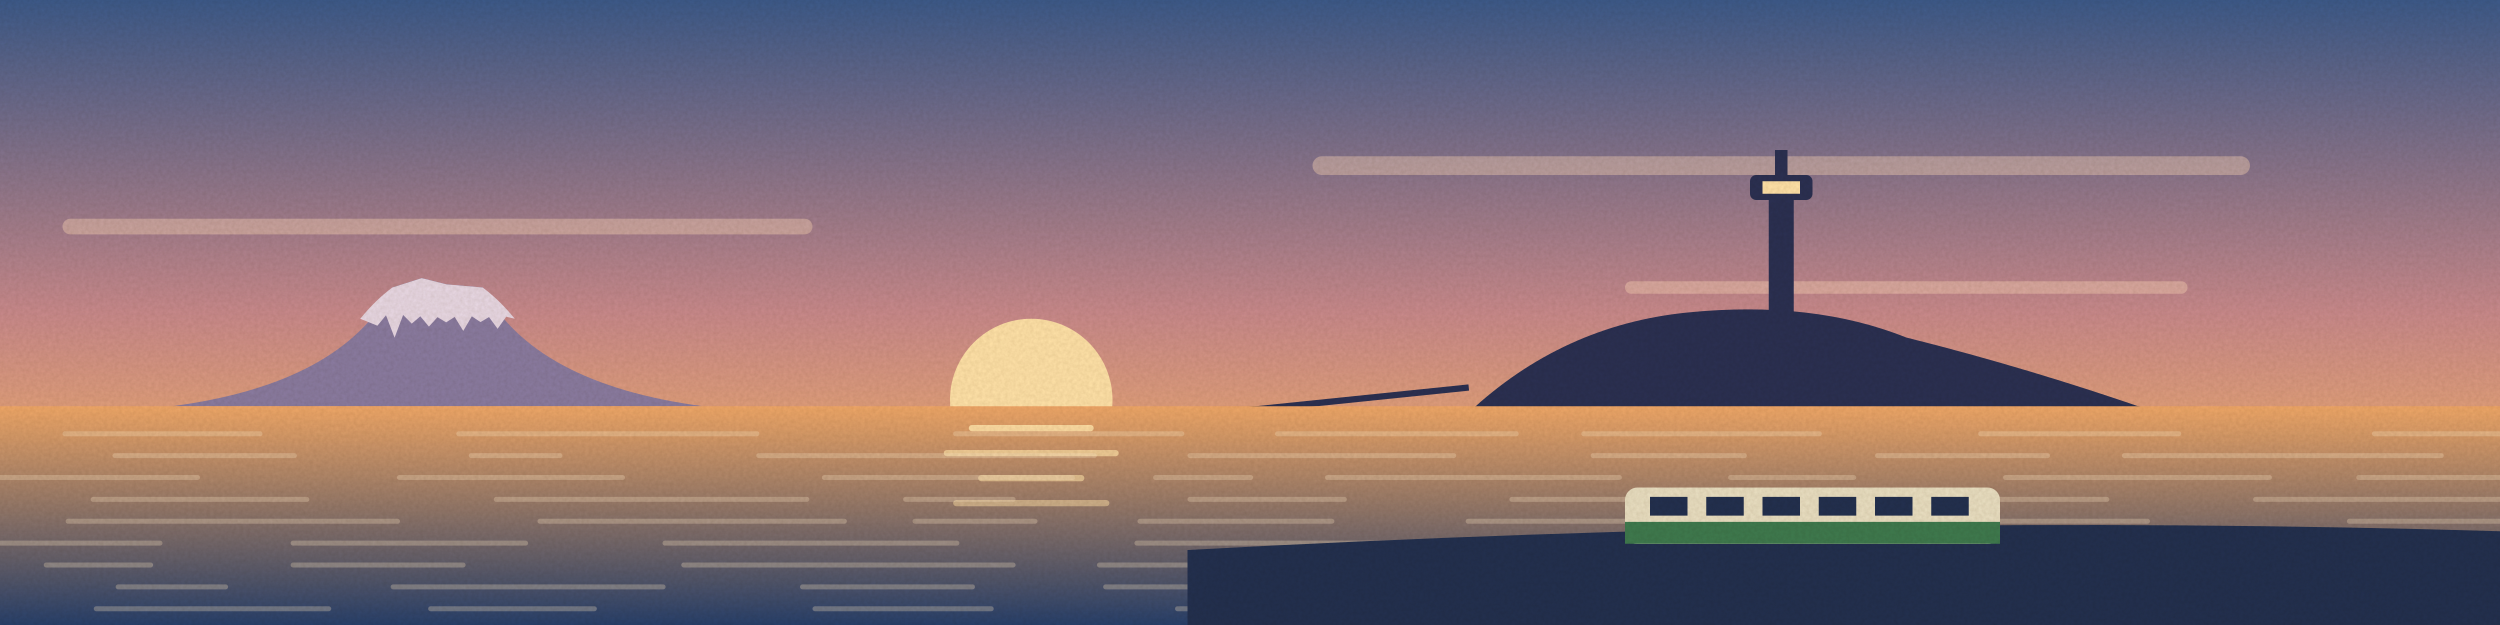
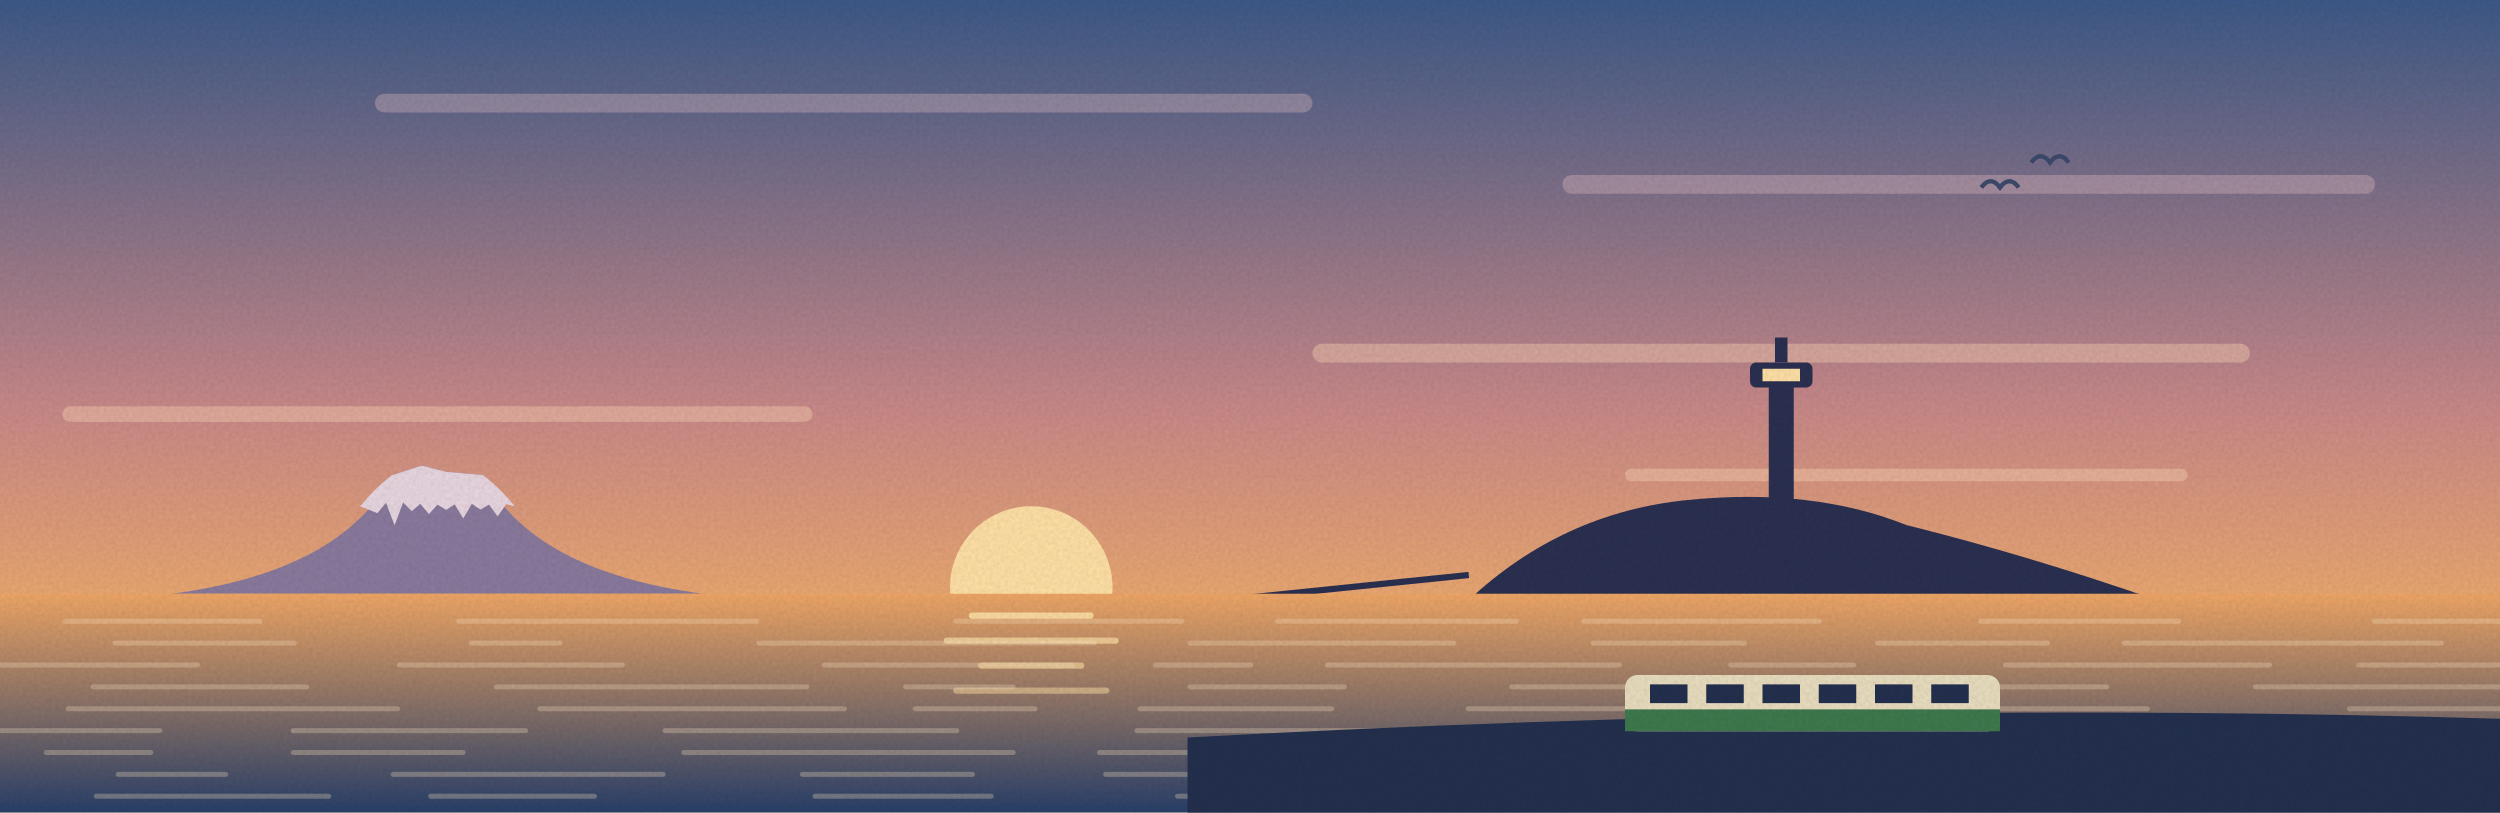
- <svg xmlns="http://www.w3.org/2000/svg" width="800" height="200" viewBox="0 0 800 200" preserveAspectRatio="xMidYMax slice">
+ <svg xmlns="http://www.w3.org/2000/svg" width="800" height="260" viewBox="0 -60 800 260" preserveAspectRatio="xMidYMax slice">
  <defs>
    <filter id="il-grain" x="0" y="0" width="100%" height="100%">
      <feTurbulence type="fractalNoise" baseFrequency=".85" numOctaves="2" stitchTiles="stitch" />
      <feColorMatrix type="matrix" values="0 0 0 0 .45  0 0 0 0 .38  0 0 0 0 .3  0 0 0 .55 0" />
    </filter>
    <linearGradient id="d8s" x1="0" y1="0" x2="0" y2="1">
      <stop offset="0" stop-color="#3d5a8a" />
      <stop offset="0.5" stop-color="#c98a8c" />
      <stop offset="0.8" stop-color="#f4b16c" />
      <stop offset="1" stop-color="#f9d69a" />
    </linearGradient>
    <linearGradient id="d8w" x1="0" y1="0" x2="0" y2="1">
      <stop offset="0" stop-color="#f0a868" />
      <stop offset="1" stop-color="#28406b" />
    </linearGradient>
  </defs>
-   <rect width="800" height="200" fill="url(#d8s)" />
+   <rect y="-60" width="800" height="260" fill="url(#d8s)" />
+   <g transform="translate(0 30)">
+     <rect x="120" y="-60" width="300" height="6" rx="3.0" fill="#e9c3c8" opacity="0.35" />
+     <rect x="500" y="-34" width="260" height="6" rx="3.0" fill="#e9c3c8" opacity="0.35" />
+     <path d="M634 -30 Q637 -34 640 -30 Q643 -34 646 -30" stroke="#3d4a6e" stroke-width="1.4" fill="none" />
+     <path d="M650 -38 Q653 -42 656 -38 Q659 -42 662 -38" stroke="#3d4a6e" stroke-width="1.4" fill="none" />
+   </g>
  <circle cx="330" cy="128" r="26" fill="#ffe2a8" />
  <path d="M55.0 130 Q109.4 122.8 125.55 92 L134.942 89 L142.89 91 L154.45 92 Q170.6 122.8 225.0 130 Z" fill="#8a7ba0" />
  <path d="M125.55 92 L134.942 89 L142.89 91 L154.45 92 Q159.84 96.0 164.728 102.0 L161.98 101.356 L159.233 105.222 L156.485 101.466 L153.738 103.068 L150.99 101.222 L148.243 105.888 L145.495 101.423 L142.748 103.154 L140.0 101.497 L137.252 104.517 L134.505 101.218 L131.757 103.564 L129.01 100.788 L126.262 108.059 L123.515 100.886 L120.767 104.228 L115.272 102.0 Q120.16 96.0 125.55 92 Z" fill="#e8d8e4" />
  <rect x="20" y="70" width="240" height="5" rx="2.5" fill="#ffd9b8" opacity="0.4" />
  <rect x="420" y="50" width="300" height="6" rx="3.0" fill="#ffd9b8" opacity="0.4" />
  <rect x="520" y="90" width="180" height="4" rx="2.0" fill="#ffd9b8" opacity="0.4" />
  <path d="M470 132 Q500 104 540 100 Q580 96 610 108 Q650 118 690 132 Z" fill="#2b3052" />
  <rect x="566" y="62" width="8" height="42" fill="#2b3052" />
  <rect x="560" y="56" width="20" height="8" rx="2" fill="#2b3052" />
  <rect x="564" y="58" width="12" height="4" fill="#ffe2a8" />
  <rect x="568" y="48" width="4" height="8" fill="#2b3052" />
  <path d="M392 132 L470 124" stroke="#2b3052" stroke-width="2" />
  <rect y="130" width="800" height="70" fill="url(#d8w)" />
  <rect x="310.0" y="136" width="40" height="2" rx="1" fill="#ffe2a8" opacity="0.9" />
  <rect x="302.0" y="144" width="56" height="2" rx="1" fill="#ffe2a8" opacity="0.7" />
  <rect x="313.0" y="152" width="34" height="2" rx="1" fill="#ffe2a8" opacity="0.6" />
  <rect x="305.0" y="160" width="50" height="2" rx="1" fill="#ffe2a8" opacity="0.5" />
  <rect x="20" y="138" width="64" height="1.6" rx=".8" fill="#fde6c6" opacity="0.3" />
  <rect x="146" y="138" width="97" height="1.6" rx=".8" fill="#fde6c6" opacity="0.3" />
  <rect x="305" y="138" width="74" height="1.6" rx=".8" fill="#fde6c6" opacity="0.3" />
  <rect x="408" y="138" width="78" height="1.6" rx=".8" fill="#fde6c6" opacity="0.3" />
  <rect x="506" y="138" width="77" height="1.6" rx=".8" fill="#fde6c6" opacity="0.3" />
  <rect x="633" y="138" width="65" height="1.6" rx=".8" fill="#fde6c6" opacity="0.3" />
  <rect x="759" y="138" width="88" height="1.6" rx=".8" fill="#fde6c6" opacity="0.3" />
  <rect x="36" y="145" width="59" height="1.6" rx=".8" fill="#fde6c6" opacity="0.3" />
  <rect x="150" y="145" width="30" height="1.6" rx=".8" fill="#fde6c6" opacity="0.3" />
  <rect x="242" y="145" width="109" height="1.6" rx=".8" fill="#fde6c6" opacity="0.3" />
  <rect x="380" y="145" width="86" height="1.6" rx=".8" fill="#fde6c6" opacity="0.3" />
  <rect x="509" y="145" width="50" height="1.6" rx=".8" fill="#fde6c6" opacity="0.3" />
  <rect x="600" y="145" width="56" height="1.6" rx=".8" fill="#fde6c6" opacity="0.3" />
  <rect x="679" y="145" width="103" height="1.6" rx=".8" fill="#fde6c6" opacity="0.3" />
  <rect x="-31" y="152" width="95" height="1.6" rx=".8" fill="#fde6c6" opacity="0.3" />
  <rect x="127" y="152" width="73" height="1.6" rx=".8" fill="#fde6c6" opacity="0.3" />
  <rect x="263" y="152" width="81" height="1.6" rx=".8" fill="#fde6c6" opacity="0.3" />
  <rect x="369" y="152" width="32" height="1.6" rx=".8" fill="#fde6c6" opacity="0.3" />
  <rect x="424" y="152" width="95" height="1.6" rx=".8" fill="#fde6c6" opacity="0.3" />
  <rect x="553" y="152" width="41" height="1.6" rx=".8" fill="#fde6c6" opacity="0.3" />
  <rect x="641" y="152" width="86" height="1.6" rx=".8" fill="#fde6c6" opacity="0.3" />
  <rect x="754" y="152" width="84" height="1.6" rx=".8" fill="#fde6c6" opacity="0.3" />
  <rect x="29" y="159" width="70" height="1.6" rx=".8" fill="#fde6c6" opacity="0.3" />
  <rect x="158" y="159" width="101" height="1.6" rx=".8" fill="#fde6c6" opacity="0.3" />
  <rect x="289" y="159" width="36" height="1.6" rx=".8" fill="#fde6c6" opacity="0.3" />
  <rect x="380" y="159" width="51" height="1.6" rx=".8" fill="#fde6c6" opacity="0.3" />
  <rect x="483" y="159" width="40" height="1.6" rx=".8" fill="#fde6c6" opacity="0.3" />
  <rect x="568" y="159" width="107" height="1.6" rx=".8" fill="#fde6c6" opacity="0.3" />
  <rect x="721" y="159" width="106" height="1.6" rx=".8" fill="#fde6c6" opacity="0.3" />
  <rect x="21" y="166" width="107" height="1.6" rx=".8" fill="#fde6c6" opacity="0.3" />
  <rect x="172" y="166" width="99" height="1.6" rx=".8" fill="#fde6c6" opacity="0.3" />
  <rect x="292" y="166" width="40" height="1.6" rx=".8" fill="#fde6c6" opacity="0.3" />
  <rect x="364" y="166" width="63" height="1.6" rx=".8" fill="#fde6c6" opacity="0.3" />
  <rect x="469" y="166" width="76" height="1.6" rx=".8" fill="#fde6c6" opacity="0.3" />
  <rect x="609" y="166" width="79" height="1.6" rx=".8" fill="#fde6c6" opacity="0.3" />
  <rect x="751" y="166" width="69" height="1.6" rx=".8" fill="#fde6c6" opacity="0.3" />
  <rect x="-8" y="173" width="60" height="1.6" rx=".8" fill="#fde6c6" opacity="0.3" />
  <rect x="93" y="173" width="76" height="1.6" rx=".8" fill="#fde6c6" opacity="0.3" />
  <rect x="212" y="173" width="95" height="1.6" rx=".8" fill="#fde6c6" opacity="0.3" />
  <rect x="363" y="173" width="94" height="1.6" rx=".8" fill="#fde6c6" opacity="0.3" />
  <rect x="488" y="173" width="33" height="1.6" rx=".8" fill="#fde6c6" opacity="0.3" />
  <rect x="565" y="173" width="85" height="1.6" rx=".8" fill="#fde6c6" opacity="0.3" />
  <rect x="672" y="173" width="96" height="1.6" rx=".8" fill="#fde6c6" opacity="0.3" />
  <rect x="789" y="173" width="58" height="1.6" rx=".8" fill="#fde6c6" opacity="0.3" />
  <rect x="14" y="180" width="35" height="1.6" rx=".8" fill="#fde6c6" opacity="0.3" />
  <rect x="93" y="180" width="56" height="1.6" rx=".8" fill="#fde6c6" opacity="0.3" />
  <rect x="218" y="180" width="107" height="1.6" rx=".8" fill="#fde6c6" opacity="0.3" />
  <rect x="351" y="180" width="100" height="1.6" rx=".8" fill="#fde6c6" opacity="0.3" />
  <rect x="485" y="180" width="52" height="1.6" rx=".8" fill="#fde6c6" opacity="0.3" />
  <rect x="561" y="180" width="65" height="1.6" rx=".8" fill="#fde6c6" opacity="0.3" />
  <rect x="648" y="180" width="85" height="1.6" rx=".8" fill="#fde6c6" opacity="0.3" />
  <rect x="770" y="180" width="93" height="1.6" rx=".8" fill="#fde6c6" opacity="0.3" />
  <rect x="37" y="187" width="36" height="1.6" rx=".8" fill="#fde6c6" opacity="0.3" />
  <rect x="125" y="187" width="88" height="1.6" rx=".8" fill="#fde6c6" opacity="0.3" />
  <rect x="256" y="187" width="56" height="1.6" rx=".8" fill="#fde6c6" opacity="0.3" />
  <rect x="353" y="187" width="66" height="1.6" rx=".8" fill="#fde6c6" opacity="0.3" />
  <rect x="468" y="187" width="90" height="1.6" rx=".8" fill="#fde6c6" opacity="0.3" />
  <rect x="622" y="187" width="91" height="1.6" rx=".8" fill="#fde6c6" opacity="0.3" />
  <rect x="748" y="187" width="51" height="1.6" rx=".8" fill="#fde6c6" opacity="0.3" />
  <rect x="30" y="194" width="76" height="1.6" rx=".8" fill="#fde6c6" opacity="0.3" />
  <rect x="137" y="194" width="54" height="1.6" rx=".8" fill="#fde6c6" opacity="0.3" />
  <rect x="260" y="194" width="58" height="1.6" rx=".8" fill="#fde6c6" opacity="0.3" />
  <rect x="376" y="194" width="30" height="1.6" rx=".8" fill="#fde6c6" opacity="0.3" />
  <rect x="443" y="194" width="73" height="1.6" rx=".8" fill="#fde6c6" opacity="0.3" />
  <rect x="547" y="194" width="60" height="1.6" rx=".8" fill="#fde6c6" opacity="0.3" />
  <rect x="677" y="194" width="31" height="1.6" rx=".8" fill="#fde6c6" opacity="0.3" />
  <rect x="760" y="194" width="35" height="1.6" rx=".8" fill="#fde6c6" opacity="0.3" />
  <path d="M380 176 Q600 164 800 170 L800 200 L380 200 Z" fill="#23304f" />
  <g transform="translate(520 156)">
    <rect width="120" height="18" rx="4" fill="#e9dfc2" />
    <rect y="11" width="120" height="7" fill="#3f7a4e" />
    <rect x="8" y="3" width="12" height="6" fill="#23304f" />
    <rect x="26" y="3" width="12" height="6" fill="#23304f" />
    <rect x="44" y="3" width="12" height="6" fill="#23304f" />
    <rect x="62" y="3" width="12" height="6" fill="#23304f" />
    <rect x="80" y="3" width="12" height="6" fill="#23304f" />
    <rect x="98" y="3" width="12" height="6" fill="#23304f" />
  </g>
-   <rect width="800" height="200" filter="url(#il-grain)" opacity=".5" style="mix-blend-mode:multiply" />
+   <rect y="-60" width="800" height="260" filter="url(#il-grain)" opacity=".5" style="mix-blend-mode:multiply" />
</svg>
